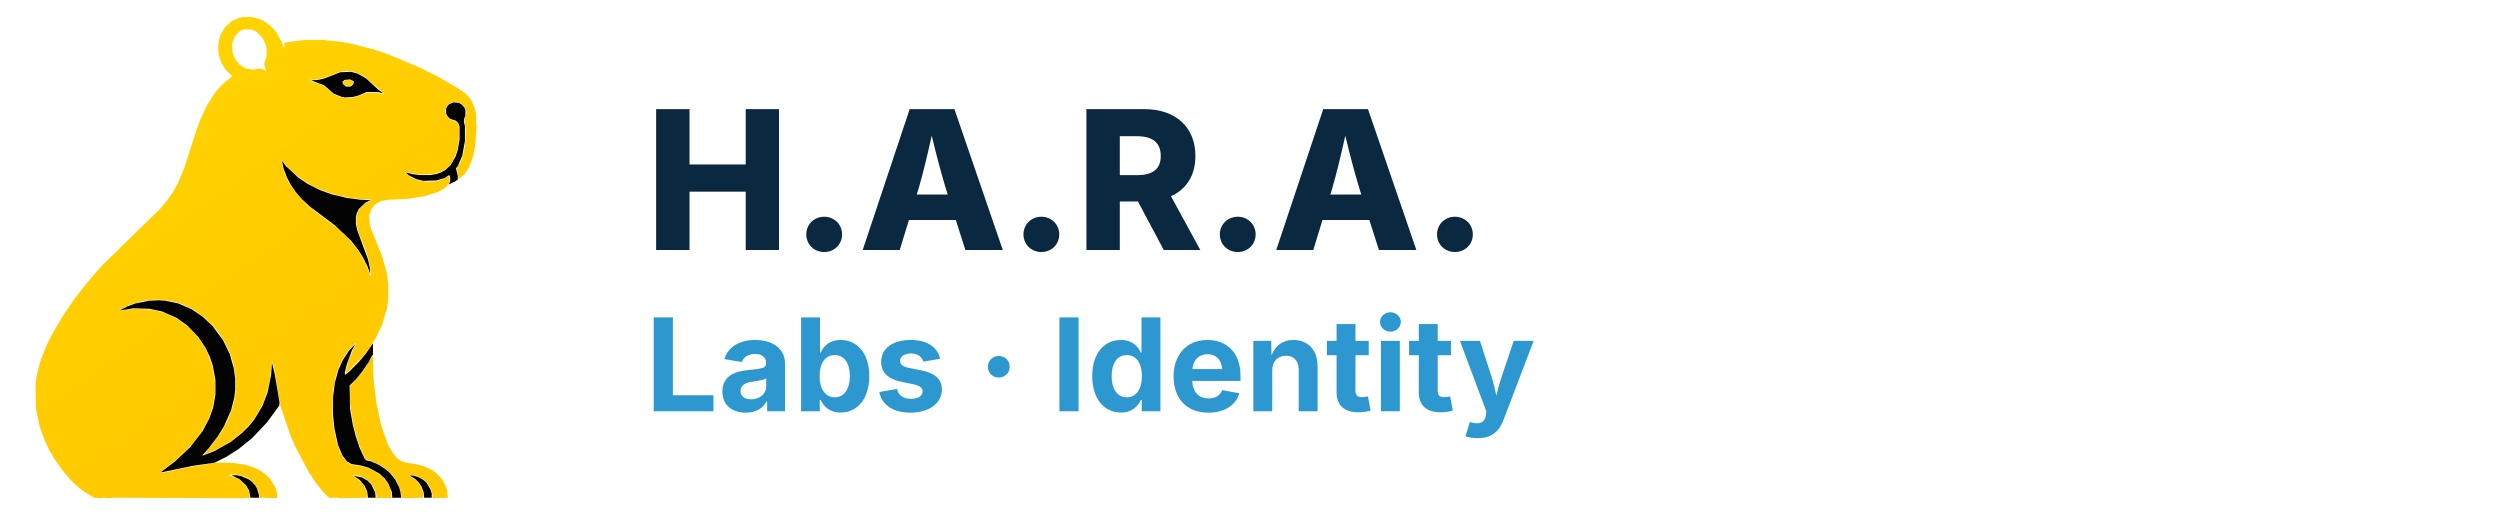
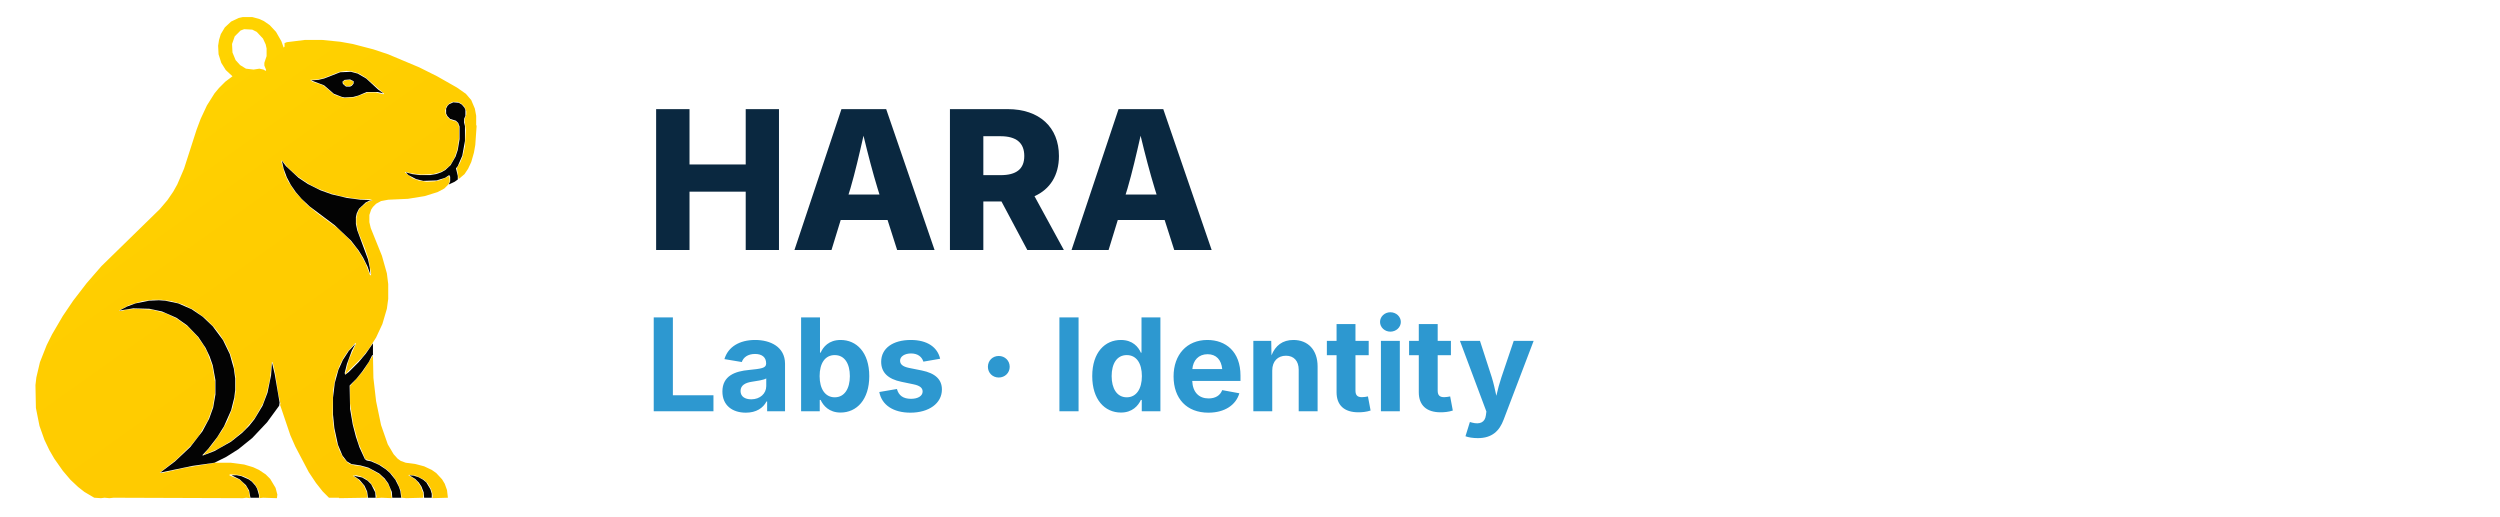
- <svg xmlns="http://www.w3.org/2000/svg" viewBox="0 0 310 64" role="img" aria-label="H.A.R.A Labs">
+ <svg xmlns="http://www.w3.org/2000/svg" viewBox="0 0 310 64" role="img" aria-label="HARA Labs">
  <svg x="0" y="0" width="64" height="64" viewBox="108 50 1080 1150">
    <defs>
      <linearGradient id="gold" x1="0" y1="0" x2="0.65" y2="1">
        <stop offset="0" stop-color="#ffd800" />
        <stop offset=".52" stop-color="#ffcd00" />
        <stop offset="1" stop-color="#ffc900" />
      </linearGradient>
    </defs>
    <path fill="url(#gold)" fill-rule="evenodd" d="M904 842L882 877 L853 910 L853 949 L860 995 L872 1038 L887 1073 L901 1077 L922 1087 L937 1098 L946 1107 L957 1122 L966 1143 L968 1160 L969 1159 L978 1160 L1016 1159 L1016 1149 L1010 1133 L1002 1122 L995 1116 L983 1109 L984 1108 L1000 1110 L1018 1119 L1026 1127 L1033 1139 L1036 1148 L1037 1156 L1036 1160 L1071 1159 L1069 1142 L1064 1128 L1058 1118 L1045 1104 L1035 1097 L1018 1089 L999 1084 L977 1081 L966 1077 L959 1072 L950 1062 L937 1040 L922 997 L911 944 L905 892ZM605 90L588 98 L574 111 L565 126 L561 139 L559 152 L560 171 L566 190 L576 206 L591 220 L575 232 L561 246 L551 258 L534 285 L520 315 L511 339 L483 426 L468 461 L459 477 L446 496 L429 516 L299 643 L266 681 L236 720 L213 754 L189 795 L177 819 L162 857 L154 891 L152 908 L153 959 L161 999 L172 1030 L183 1053 L194 1072 L213 1099 L230 1119 L247 1135 L261 1146 L283 1159 L298 1160 L306 1159 L317 1160 L326 1159 L614 1160 L622 1159 L630 1160 L628 1146 L622 1134 L612 1123 L605 1118 L584 1109 L585 1107 L603 1108 L615 1111 L626 1116 L633 1121 L641 1129 L648 1141 L651 1152 L651 1160 L659 1159 L690 1160 L691 1152 L687 1137 L675 1117 L665 1107 L650 1097 L637 1091 L617 1085 L587 1081 L553 1081 L487 1092 L433 1104 L429 1103 L465 1075 L500 1041 L516 1021 L536 987 L547 957 L552 926 L552 900 L546 865 L534 833 L527 820 L513 800 L492 778 L467 760 L442 748 L412 740 L374 738 L354 740 L343 743 L338 742 L360 730 L390 721 L413 718 L433 718 L455 721 L479 728 L504 740 L530 759 L550 779 L562 794 L573 811 L586 838 L593 860 L598 890 L598 922 L596 938 L591 959 L580 987 L568 1009 L547 1039 L526 1064 L559 1050 L589 1032 L617 1009 L641 981 L659 949 L667 927 L674 897 L679 856 L681 859 L686 881 L693 927 L698 950 L697 952 L720 1020 L731 1045 L761 1102 L777 1126 L792 1145 L806 1159 L828 1159 L829 1160 L891 1159 L892 1160 L890 1146 L883 1131 L870 1117 L859 1110 L867 1109 L878 1112 L888 1117 L898 1125 L908 1140 L912 1156 L911 1160 L923 1159 L946 1160 L943 1140 L938 1129 L932 1120 L919 1107 L896 1094 L875 1088 L864 1087 L853 1084 L848 1081 L838 1070 L830 1055 L823 1035 L817 1006 L814 980 L815 921 L821 889 L829 866 L838 848 L848 833 L865 814 L866 816 L850 852 L842 884 L881 845 L895 827 L911 802 L925 772 L935 738 L938 716 L938 683 L935 659 L924 620 L899 558 L896 545 L896 529 L900 517 L904 511 L911 504 L922 498 L938 495 L982 493 L1019 487 L1048 478 L1063 470 L1072 461 L1075 454 L1074 442 L1055 451 L1042 454 L1023 455 L1005 452 L992 447 L975 434 L977 433 L988 436 L1011 439 L1038 438 L1055 433 L1063 429 L1073 421 L1078 415 L1086 401 L1092 383 L1096 357 L1096 334 L1094 326 L1090 321 L1077 317 L1070 311 L1066 304 L1065 296 L1068 287 L1075 280 L1082 277 L1093 277 L1101 281 L1108 288 L1112 298 L1112 305 L1108 316 L1111 340 L1109 376 L1104 398 L1098 413 L1091 424 L1095 449 L1108 438 L1116 426 L1123 411 L1129 390 L1132 373 L1135 330 L1134 329 L1134 308 L1131 292 L1123 273 L1111 259 L1091 245 L1047 220 L1007 200 L938 171 L905 160 L859 148 L831 143 L791 139 L752 139 L712 144 L707 146 L707 154 L705 156 L700 142 L688 121 L674 106 L661 97 L650 92 L635 88 L614 88ZM701 407L714 423 L736 443 L763 461 L783 471 L813 482 L832 487 L860 492 L879 494 L897 494 L903 496 L890 501 L875 514 L870 523 L867 536 L867 547 L871 566 L886 603 L894 627 L900 660 L899 664 L897 662 L888 638 L879 621 L868 604 L851 583 L826 559 L780 525 L757 506 L730 477 L715 454 L708 439 L700 411ZM764 228L780 227 L794 224 L830 210 L845 208 L857 209 L873 214 L888 223 L929 259 L927 260 L910 256 L892 256 L862 267 L838 268 L818 261 L793 240 L769 232ZM837 232L839 238 L845 242 L855 241 L860 236 L860 232 L858 230 L851 228 L842 229ZM609 118L617 115 L635 116 L645 121 L659 136 L665 149 L667 158 L667 175 L662 190 L662 196 L666 206 L665 208 L660 205 L651 203 L638 205 L621 203 L608 195 L598 184 L591 167 L590 148 L596 131Z" />
    <path fill="#030303" fill-rule="evenodd" d="M861 1110L874 1119 L885 1132 L891 1145 L893 1159 L910 1159 L909 1147 L900 1129 L892 1121 L880 1114ZM985 1109L998 1117 L1006 1125 L1012 1134 L1017 1147 L1018 1159 L1035 1159 L1035 1150 L1032 1140 L1023 1125 L1016 1119 L1005 1113 L995 1110ZM586 1109L589 1109 L607 1118 L621 1131 L628 1143 L631 1159 L650 1159 L650 1153 L646 1139 L642 1132 L634 1123 L627 1118 L611 1111 L601 1109ZM865 816L850 832 L837 852 L827 874 L819 903 L815 936 L815 974 L818 1004 L826 1041 L836 1065 L846 1078 L856 1084 L876 1087 L894 1092 L918 1105 L930 1116 L938 1127 L946 1146 L947 1159 L967 1159 L965 1144 L962 1135 L954 1119 L942 1104 L933 1096 L918 1086 L900 1078 L890 1076 L886 1073 L874 1047 L866 1023 L859 996 L853 961 L852 909 L867 894 L880 878 L895 856 L902 842 L904 841 L904 815 L888 838 L872 857 L850 879 L842 885 L841 881 L846 861 L857 831ZM339 742L370 737 L406 738 L434 744 L466 758 L490 775 L515 801 L531 825 L540 844 L547 864 L553 897 L553 929 L548 958 L539 983 L524 1011 L497 1046 L463 1078 L430 1103 L502 1088 L551 1081 L577 1068 L604 1051 L635 1026 L668 991 L695 954 L696 947 L685 883 L679 858 L677 886 L669 925 L658 954 L640 984 L628 999 L613 1014 L588 1034 L551 1055 L525 1065 L524 1064 L537 1050 L557 1024 L572 1000 L588 964 L595 936 L597 919 L597 893 L594 871 L585 839 L570 808 L547 777 L525 756 L500 739 L470 726 L441 720 L427 719 L405 720 L375 726 L356 733ZM701 408L705 426 L712 445 L721 462 L732 478 L745 493 L763 510 L819 552 L855 586 L872 608 L882 624 L892 644 L898 661 L897 647 L893 628 L869 563 L866 549 L866 534 L868 525 L873 515 L888 501 L896 497 L902 496 L876 495 L846 491 L812 483 L787 474 L759 460 L738 446 L710 420ZM1102 283L1095 279 L1083 278 L1074 282 L1070 286 L1067 292 L1067 303 L1070 309 L1076 315 L1089 319 L1094 324 L1097 332 L1097 360 L1093 384 L1088 399 L1077 418 L1065 429 L1056 434 L1044 438 L1032 440 L1008 440 L992 438 L977 434 L983 440 L1000 449 L1016 453 L1046 452 L1065 446 L1074 440 L1076 444 L1076 454 L1073 461 L1086 455 L1093 450 L1093 442 L1089 425 L1093 420 L1103 397 L1109 364 L1109 331 L1107 323 L1107 315 L1110 308 L1110 295 L1108 290ZM766 229L795 240 L817 259 L835 266 L841 267 L860 266 L871 263 L890 255 L914 255 L927 258 L915 249 L889 225 L870 214 L855 210 L831 211 L795 225 L782 228ZM836 232L841 228 L853 227 L861 231 L861 236 L857 241 L853 243 L844 243 L837 237Z" />
  </svg>
-   <text x="80" y="31" font-family="Inter,Arial,sans-serif" font-size="24" font-weight="800" fill="#0a2840">H.A.R.A.</text>
+   <text x="80" y="31" font-family="Inter,Arial,sans-serif" font-size="24" font-weight="800" fill="#0a2840">HARA</text>
  <text x="80" y="51" font-family="Inter,Arial,sans-serif" font-size="16" font-weight="700" fill="#2d98d0">Labs · Identity</text>
</svg>
